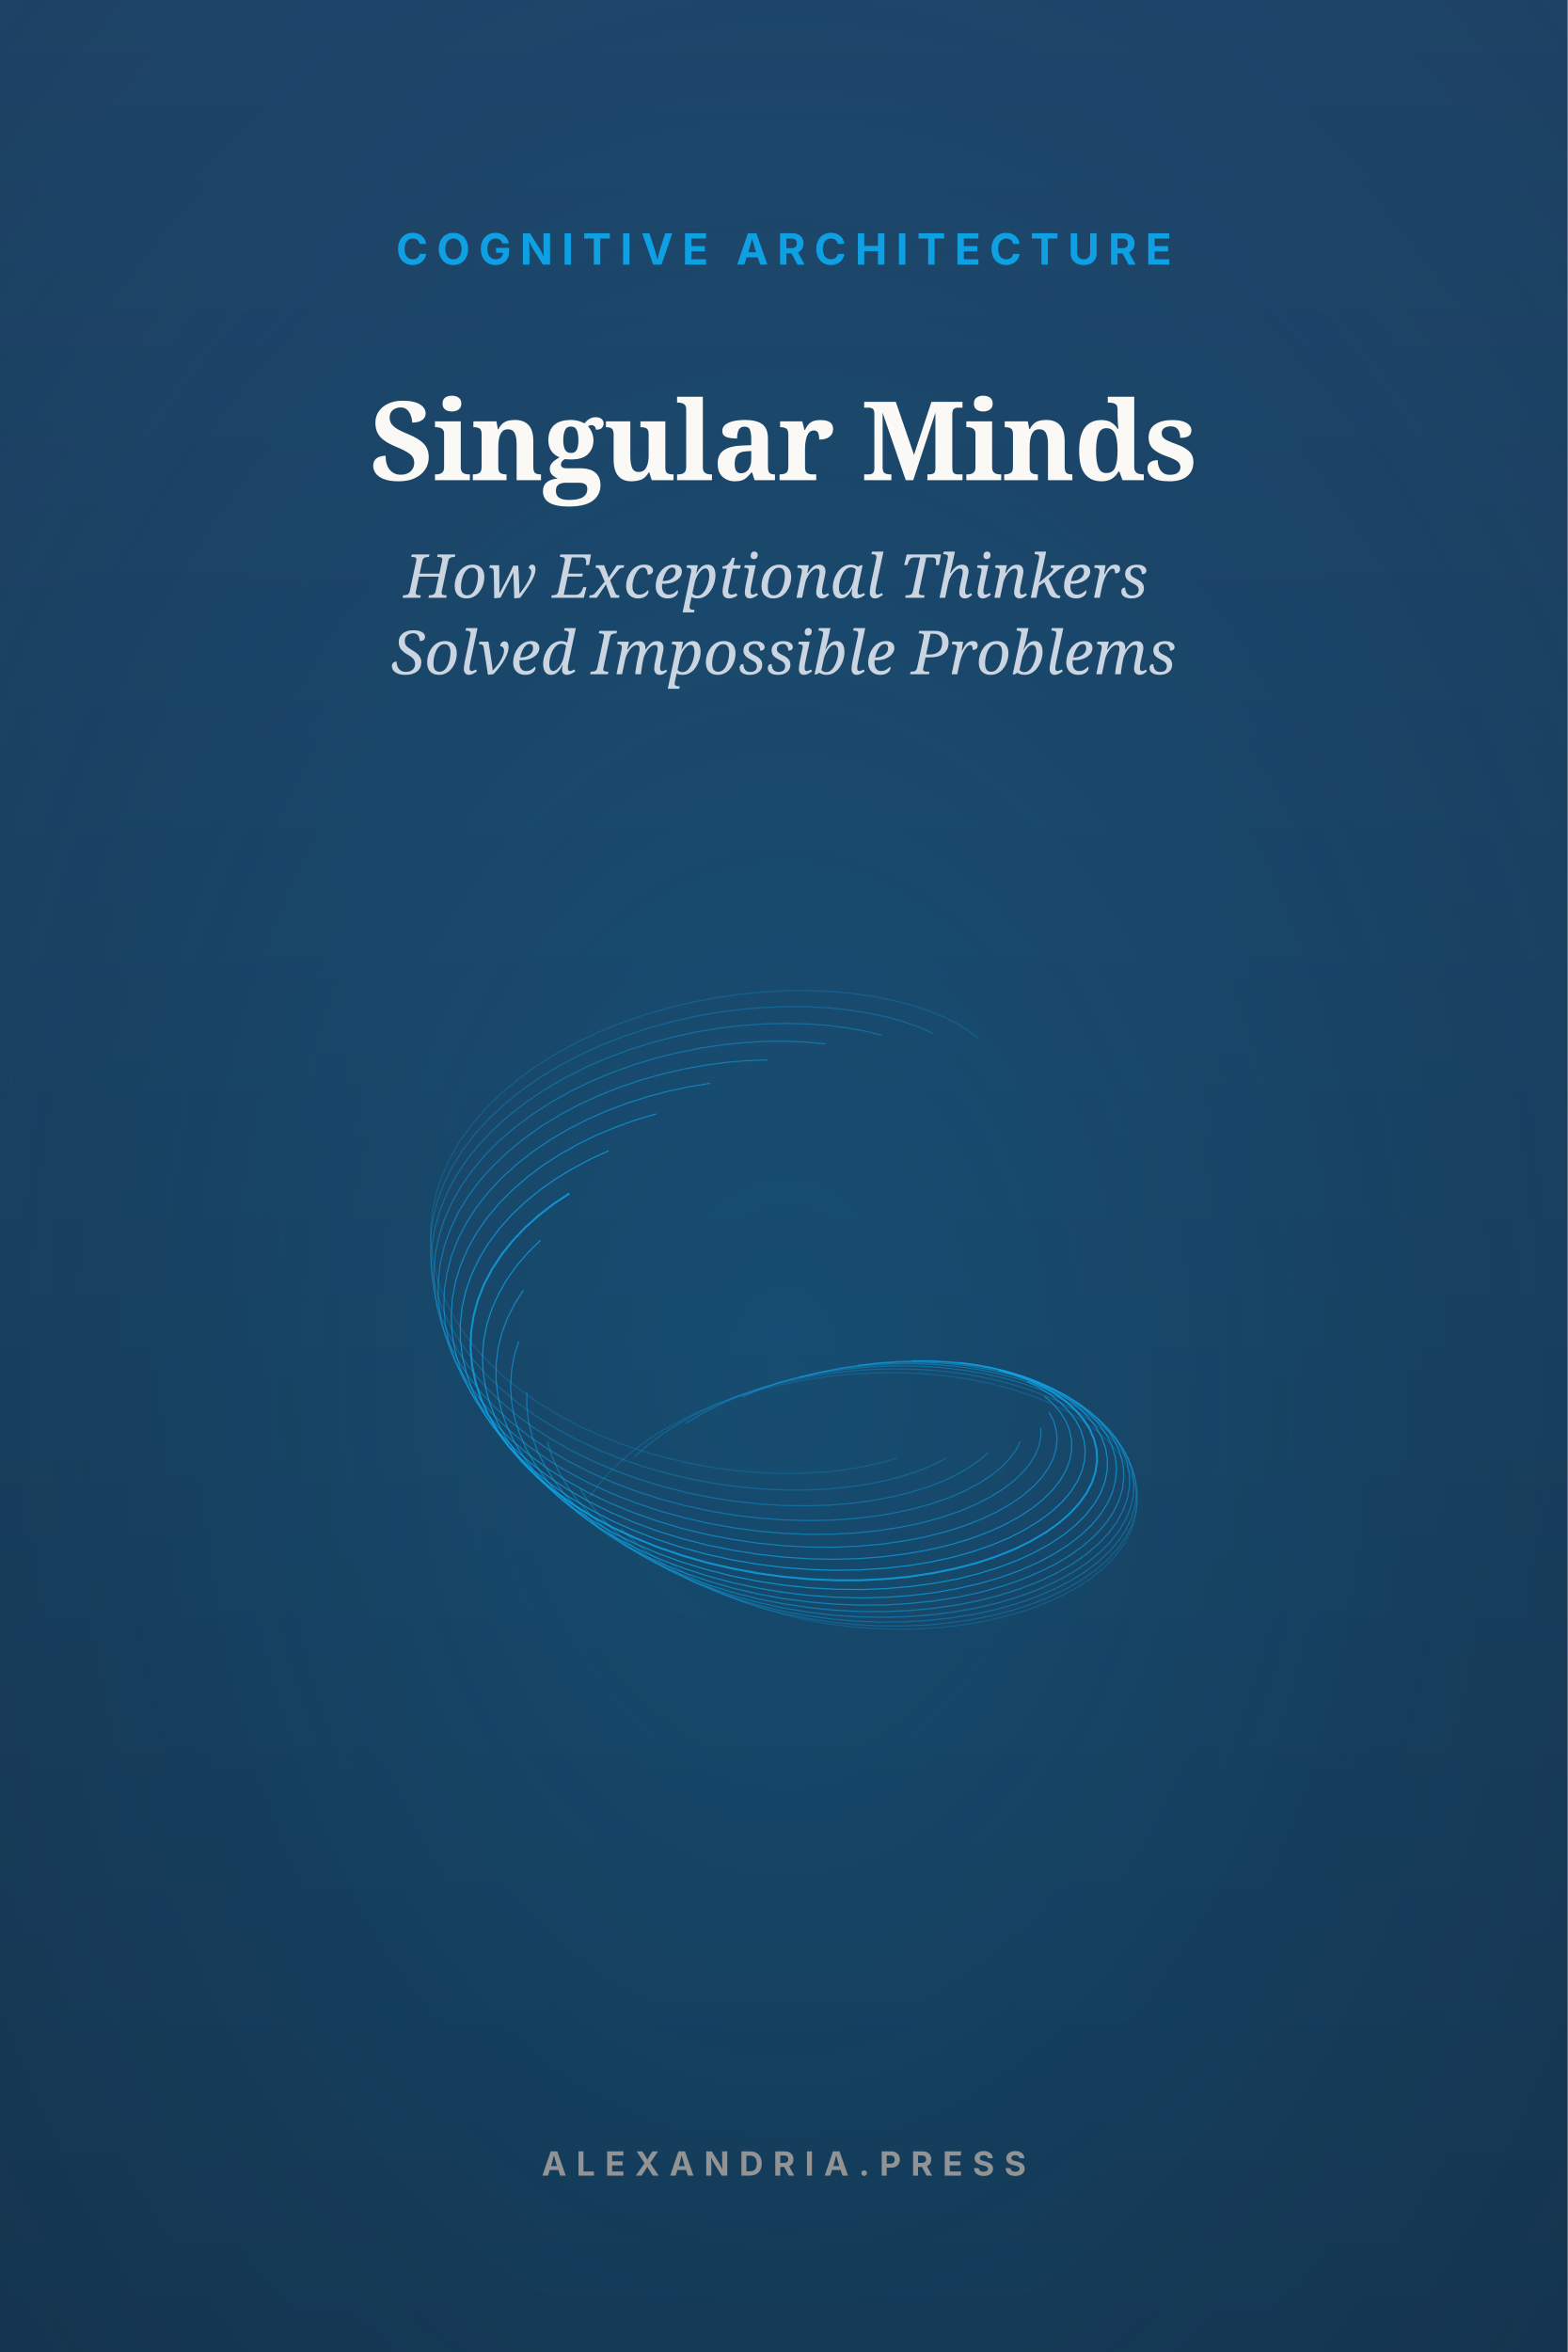
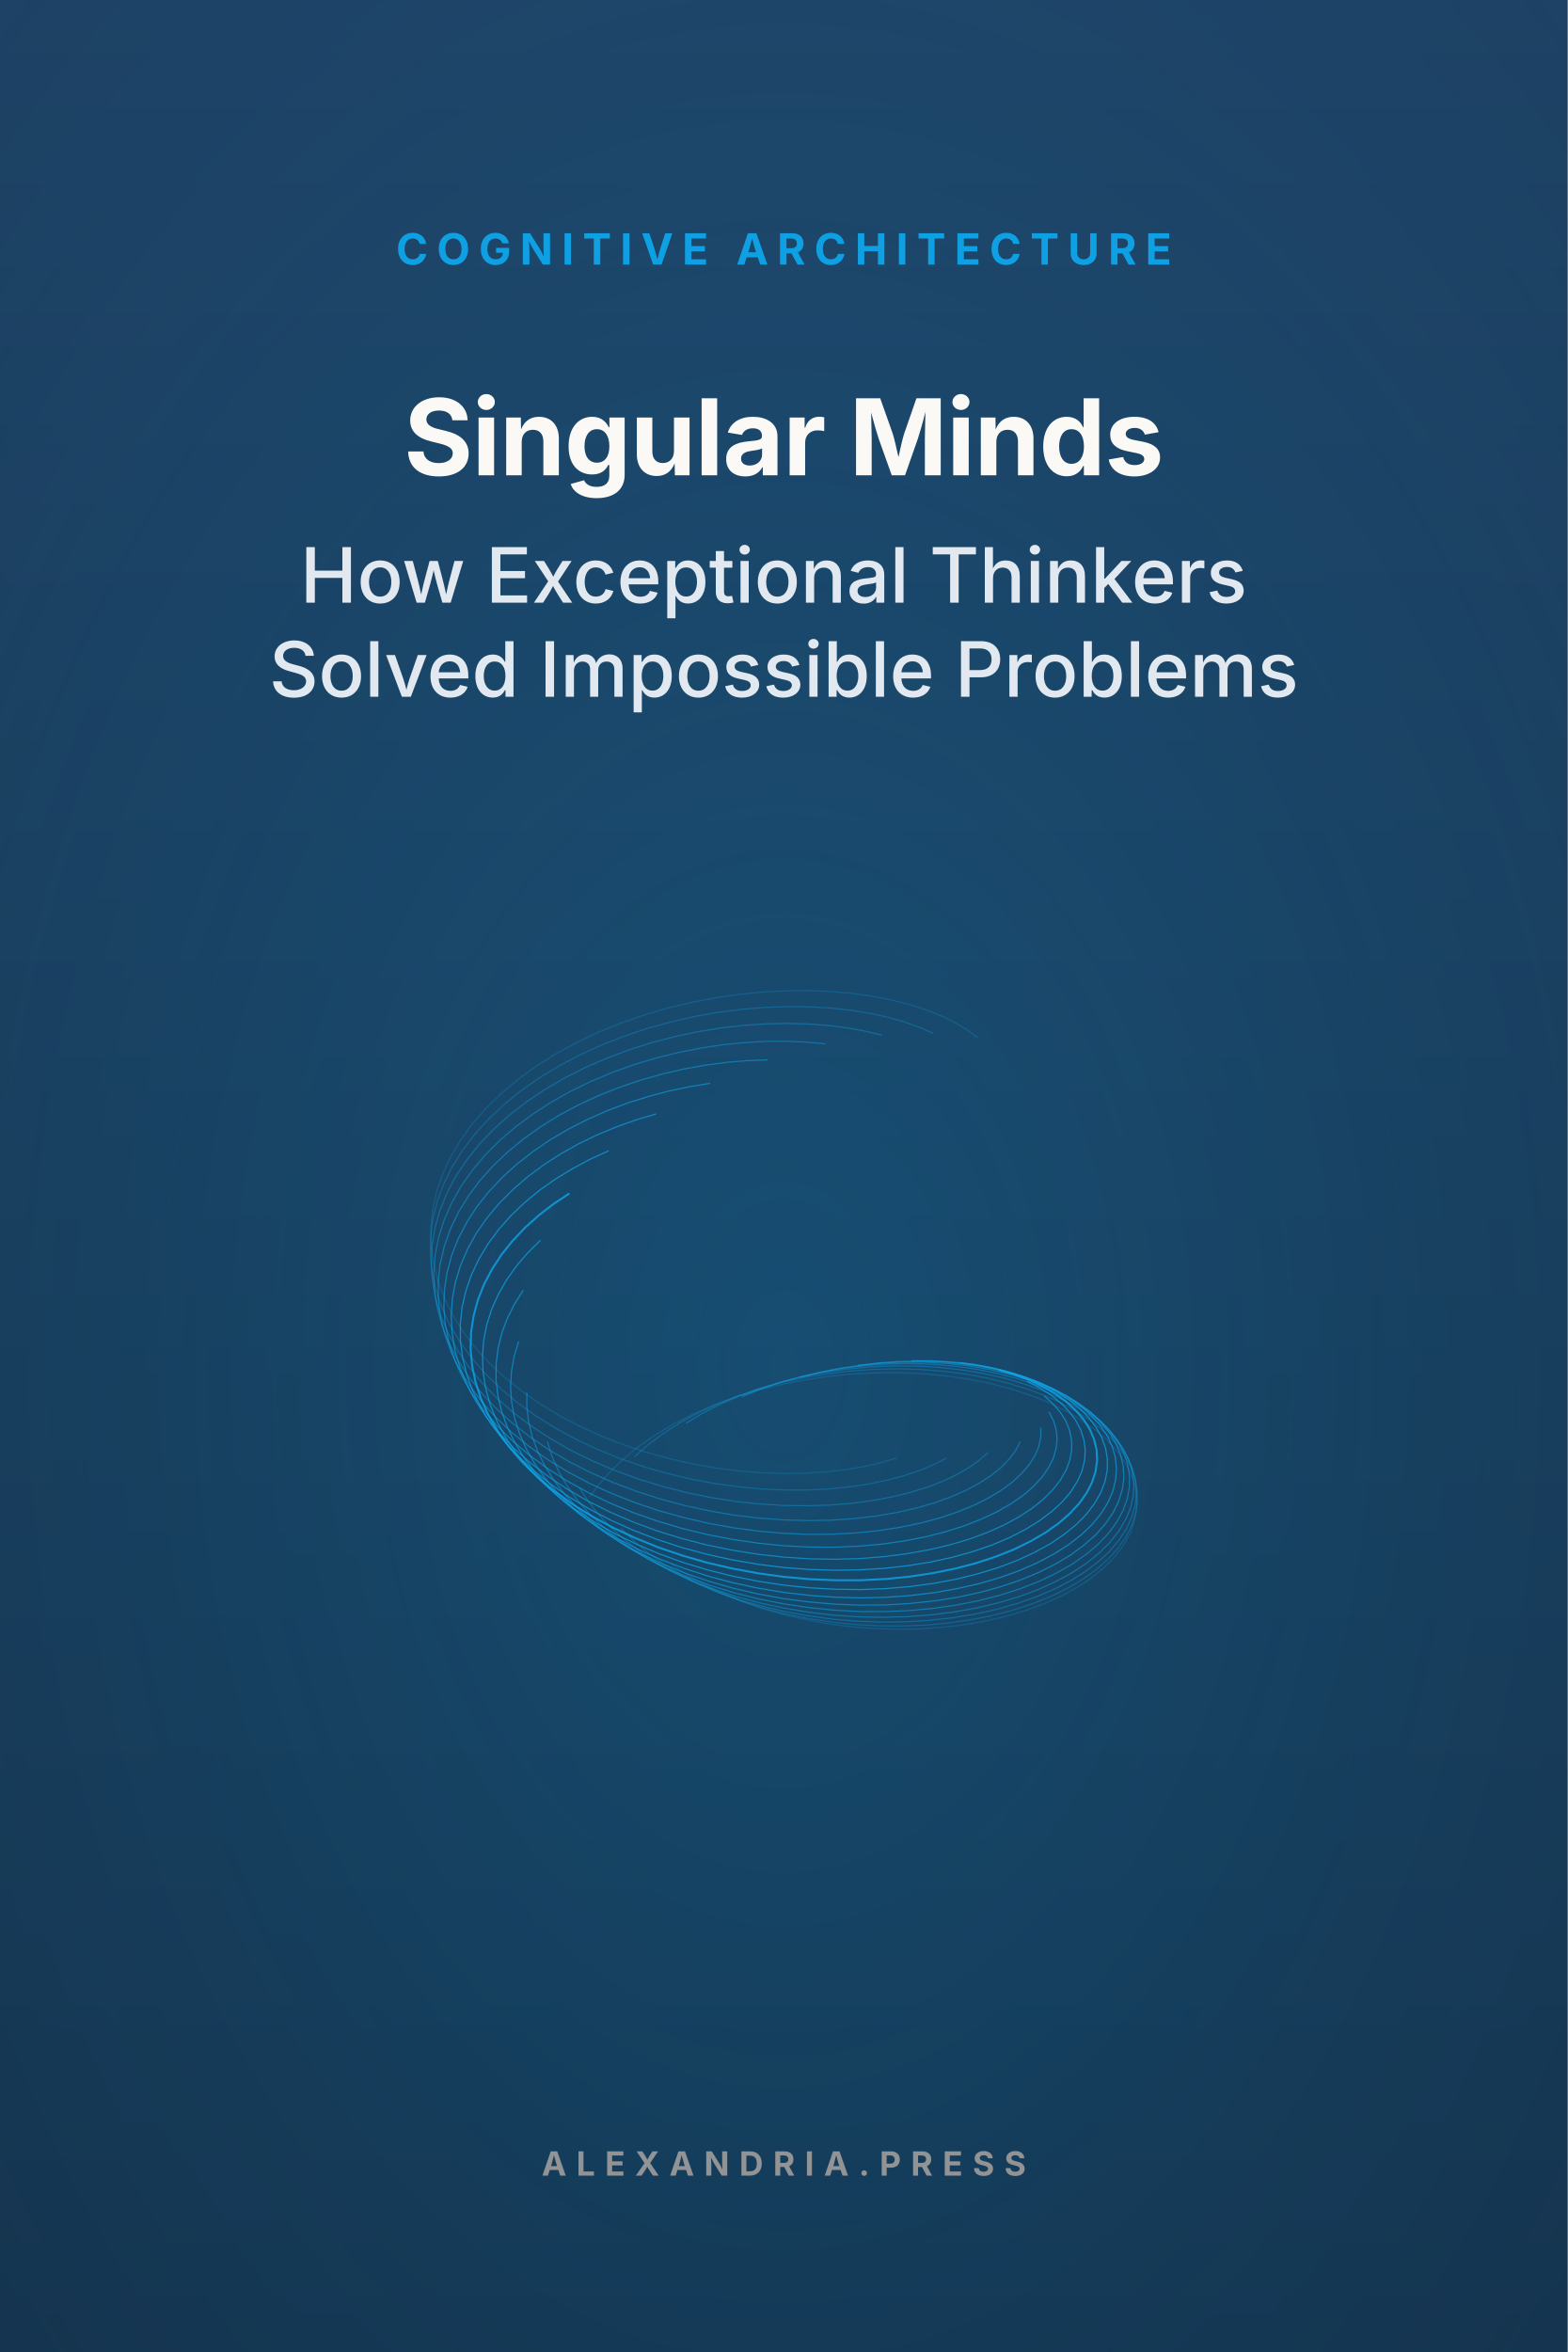
<svg xmlns="http://www.w3.org/2000/svg" viewBox="0 0 1600 2400" width="100%" height="100%">
  <defs>
    <linearGradient id="bg-singular-minds" x1="0%" y1="0%" x2="0%" y2="100%">
      <stop offset="0%" stop-color="#1f3959" />
      <stop offset="60%" stop-color="#192e47" />
      <stop offset="100%" stop-color="#15273d" />
    </linearGradient>
    <radialGradient id="halo-singular-minds" cx="50%" cy="58%" r="75%">
      <stop offset="0%" stop-color="#0ea5e9" stop-opacity="0.26" />
      <stop offset="55%" stop-color="#0ea5e9" stop-opacity="0.15" />
      <stop offset="100%" stop-color="#0ea5e9" stop-opacity="0.08" />
    </radialGradient>
  </defs>
  <rect width="1600" height="2400" fill="url(#bg-singular-minds)" />
  <rect width="1600" height="2400" fill="url(#halo-singular-minds)" />
  <g text-anchor="middle" font-family="'Inter', -apple-system, sans-serif">
    <text x="800" y="270" font-size="44" font-weight="700" letter-spacing="9" fill="#0ea5e9" opacity="0.95">COGNITIVE ARCHITECTURE</text>
  </g>
  <g text-anchor="middle">
-     <text x="800" y="490" font-family="'Literata', Georgia, serif" font-size="112" font-weight="700" letter-spacing="-0.01em" fill="#faf9f6">
+     <text x="800" y="485" font-family="'Inter', -apple-system, BlinkMacSystemFont, 'Segoe UI', sans-serif" font-size="108" font-weight="700" letter-spacing="-0.01em" fill="#faf9f6">
      Singular Minds
    </text>
-     <text x="800" y="610" font-family="'Literata', Georgia, serif" font-size="62" font-weight="400" font-style="italic" fill="#cbd5e1">
+     <text x="800" y="615" font-family="'Inter', -apple-system, BlinkMacSystemFont, 'Segoe UI', sans-serif" font-size="78" font-weight="500" fill="#e2e8f0">
      <tspan x="800" dy="0">How Exceptional Thinkers</tspan>
-       <tspan x="800" dy="78">Solved Impossible Problems</tspan>
+       <tspan x="800" dy="96">Solved Impossible Problems</tspan>
    </text>
  </g>
  <g class="emblem-sheaf">
    <path d="M 997.7,1058.9 L 987.6,1051.3 L 975.7,1044.0 L 962.2,1037.3 L 947.0,1031.1 L 930.2,1025.6 L 912.0,1020.9 L 892.5,1016.9 L 871.8,1013.9 L 850.0,1011.9 L 827.3,1010.9 L 803.8,1011.0 L 779.8,1012.2 L 755.3,1014.5 L 730.7,1018.1 L 706.0,1022.8 L 681.4,1028.7 L 657.1,1035.8 L 633.4,1044.1 L 610.3,1053.5 L 588.1,1064.0 L 566.9,1075.6 L 546.9,1088.2 L 528.2,1101.8 L 511.1,1116.2 L 495.5,1131.5 L 481.6,1147.4 L 469.6,1164.1 L 459.6,1181.2 L 451.5,1198.8 L 445.4,1216.7 L 441.5,1234.8 L 439.7,1253.1 L 440.1,1271.4 L 442.6,1289.6 L 447.1,1307.6 L 453.8,1325.3 L 462.5,1342.7 L 473.1,1359.5 L 485.5,1375.7 L 499.7,1391.2 L 515.6,1405.9 L 532.9,1419.8 L 551.6,1432.8 L 571.5,1444.8 L 592.5,1455.8 L 614.4,1465.7 L 637.0,1474.4 L 660.1,1482.1 L 683.6,1488.5 L 707.2,1493.8 L 730.9,1498.0 L 754.3,1501.0 L 777.4,1502.8 L 800.0,1503.6 L 821.9,1503.3 L 842.9,1501.9 L 862.8,1499.7 L 881.6,1496.5 L 899.2,1492.5 L 915.3,1487.8" stroke="#0ea5e9" stroke-width="1.2" fill="none" opacity="0.24" />
    <path d="M 952.5,1054.5 L 938.7,1048.4 L 923.3,1042.9 L 906.4,1038.1 L 888.1,1034.1 L 868.5,1030.9 L 847.8,1028.6 L 826.2,1027.4 L 803.7,1027.1 L 780.5,1028.0 L 756.8,1029.9 L 732.8,1033.0 L 708.7,1037.3 L 684.6,1042.8 L 660.7,1049.4 L 637.3,1057.2 L 614.4,1066.1 L 592.3,1076.2 L 571.1,1087.4 L 551.0,1099.5 L 532.1,1112.7 L 514.7,1126.8 L 498.8,1141.7 L 484.6,1157.3 L 472.1,1173.7 L 461.5,1190.6 L 452.9,1208.0 L 446.3,1225.8 L 441.8,1243.9 L 439.4,1262.1 L 439.2,1280.4 L 441.1,1298.7 L 445.1,1316.9 L 451.2,1334.7 L 459.3,1352.3 L 469.5,1369.3 L 481.5,1385.9 L 495.3,1401.7 L 510.9,1416.9 L 528.0,1431.2 L 546.6,1444.6 L 566.5,1457.1 L 587.5,1468.5 L 609.5,1478.9 L 632.4,1488.2 L 655.8,1496.3 L 679.8,1503.2 L 704.0,1509.0 L 728.3,1513.6 L 752.5,1517.0 L 776.5,1519.3 L 800.0,1520.4 L 822.9,1520.4 L 845.0,1519.4 L 866.2,1517.3 L 886.3,1514.3 L 905.1,1510.5 L 922.6,1505.8 L 938.7,1500.4 L 953.2,1494.4 L 966.0,1487.8" stroke="#0ea5e9" stroke-width="1.2" fill="none" opacity="0.31" />
    <path d="M 900.0,1056.3 L 883.1,1052.2 L 864.9,1048.9 L 845.4,1046.4 L 824.9,1044.9 L 803.5,1044.3 L 781.3,1044.8 L 758.6,1046.3 L 735.4,1049.0 L 712.0,1052.8 L 688.5,1057.8 L 665.1,1063.9 L 642.0,1071.2 L 619.5,1079.7 L 597.5,1089.2 L 576.4,1099.9 L 556.3,1111.6 L 537.4,1124.3 L 519.8,1137.9 L 503.7,1152.4 L 489.1,1167.7 L 476.3,1183.7 L 465.2,1200.3 L 456.1,1217.5 L 449.0,1235.1 L 443.9,1253.0 L 440.9,1271.2 L 440.1,1289.4 L 441.4,1307.7 L 444.8,1325.9 L 450.3,1343.9 L 457.9,1361.5 L 467.5,1378.8 L 479.1,1395.6 L 492.5,1411.7 L 507.7,1427.2 L 524.5,1441.8 L 542.9,1455.6 L 562.7,1468.5 L 583.6,1480.4 L 605.7,1491.2 L 628.7,1500.9 L 652.4,1509.5 L 676.7,1516.9 L 701.3,1523.2 L 726.1,1528.2 L 751.0,1532.1 L 775.7,1534.7 L 800.0,1536.2 L 823.8,1536.5 L 846.9,1535.8 L 869.1,1534.0 L 890.3,1531.2 L 910.4,1527.4 L 929.2,1522.8 L 946.5,1517.5 L 962.3,1511.4 L 976.5,1504.7 L 989.0,1497.5 L 999.7,1489.8 L 1008.7,1481.9" stroke="#0ea5e9" stroke-width="1.2" fill="none" opacity="0.38" />
    <path d="M 842.7,1065.2 L 823.5,1063.4 L 803.3,1062.5 L 782.3,1062.6 L 760.6,1063.8 L 738.3,1066.0 L 715.7,1069.4 L 693.0,1073.8 L 670.2,1079.4 L 647.7,1086.2 L 625.5,1094.1 L 603.9,1103.1 L 583.0,1113.2 L 563.0,1124.4 L 544.1,1136.6 L 526.4,1149.7 L 510.0,1163.7 L 495.2,1178.6 L 482.1,1194.2 L 470.6,1210.4 L 461.1,1227.3 L 453.4,1244.6 L 447.8,1262.3 L 444.2,1280.2 L 442.8,1298.4 L 443.4,1316.6 L 446.2,1334.7 L 451.2,1352.7 L 458.2,1370.5 L 467.2,1387.9 L 478.3,1404.8 L 491.2,1421.2 L 506.0,1436.9 L 522.5,1451.8 L 540.5,1466.0 L 560.0,1479.2 L 580.9,1491.5 L 602.9,1502.7 L 625.9,1512.8 L 649.7,1521.8 L 674.2,1529.7 L 699.1,1536.3 L 724.4,1541.8 L 749.7,1546.1 L 775.0,1549.1 L 800.0,1550.9 L 824.6,1551.6 L 848.5,1551.2 L 871.7,1549.6 L 893.9,1547.0 L 915.0,1543.4 L 934.9,1538.9 L 953.4,1533.6 L 970.5,1527.5 L 985.9,1520.7 L 999.7,1513.3 L 1011.7,1505.5 L 1021.9,1497.2 L 1030.2,1488.7 L 1036.7,1479.9 L 1041.3,1471.1" stroke="#0ea5e9" stroke-width="1.2" fill="none" opacity="0.45" />
    <path d="M 783.3,1081.5 L 762.8,1082.3 L 741.6,1084.0 L 720.0,1086.9 L 698.1,1090.8 L 676.1,1095.9 L 654.2,1102.1 L 632.5,1109.4 L 611.3,1117.8 L 590.7,1127.3 L 570.9,1137.9 L 552.1,1149.5 L 534.4,1162.1 L 518.0,1175.6 L 503.0,1189.9 L 489.5,1205.0 L 477.7,1220.9 L 467.7,1237.3 L 459.6,1254.3 L 453.5,1271.6 L 449.3,1289.4 L 447.3,1307.3 L 447.3,1325.3 L 449.5,1343.4 L 453.8,1361.3 L 460.2,1379.1 L 468.6,1396.5 L 479.1,1413.6 L 491.5,1430.1 L 505.7,1446.0 L 521.8,1461.2 L 539.4,1475.6 L 558.6,1489.1 L 579.2,1501.7 L 601.0,1513.3 L 623.9,1523.8 L 647.8,1533.2 L 672.3,1541.5 L 697.5,1548.5 L 723.0,1554.4 L 748.7,1559.0 L 774.4,1562.4 L 800.0,1564.6 L 825.2,1565.7 L 849.9,1565.5 L 873.9,1564.2 L 897.0,1561.8 L 919.0,1558.4 L 939.9,1554.1 L 959.5,1548.8 L 977.6,1542.7 L 994.2,1535.9 L 1009.1,1528.4 L 1022.3,1520.4 L 1033.7,1511.9 L 1043.2,1503.0 L 1050.9,1493.9 L 1056.6,1484.6 L 1060.4,1475.3 L 1062.3,1466.0 L 1062.3,1456.9" stroke="#0ea5e9" stroke-width="1.2" fill="none" opacity="0.52" />
    <path d="M 724.8,1105.4 L 703.9,1108.8 L 682.7,1113.3 L 661.6,1118.9 L 640.6,1125.5 L 619.9,1133.3 L 599.7,1142.2 L 580.2,1152.1 L 561.5,1163.1 L 543.9,1175.1 L 527.4,1188.0 L 512.3,1201.7 L 498.6,1216.3 L 486.5,1231.6 L 476.2,1247.6 L 467.6,1264.1 L 460.9,1281.2 L 456.3,1298.5 L 453.6,1316.2 L 453.0,1334.0 L 454.5,1351.9 L 458.2,1369.7 L 463.9,1387.4 L 471.7,1404.8 L 481.5,1421.9 L 493.3,1438.4 L 507.0,1454.5 L 522.5,1469.8 L 539.7,1484.4 L 558.4,1498.2 L 578.7,1511.1 L 600.2,1523.0 L 622.9,1533.9 L 646.6,1543.6 L 671.2,1552.2 L 696.3,1559.7 L 722.0,1565.9 L 748.0,1570.9 L 774.0,1574.7 L 800.0,1577.3 L 825.7,1578.6 L 851.0,1578.8 L 875.6,1577.8 L 899.5,1575.7 L 922.4,1572.5 L 944.2,1568.3 L 964.7,1563.1 L 983.8,1557.1 L 1001.4,1550.2 L 1017.4,1542.7 L 1031.7,1534.5 L 1044.2,1525.9 L 1054.8,1516.7 L 1063.5,1507.3 L 1070.2,1497.6 L 1075.1,1487.9 L 1077.9,1478.1 L 1078.9,1468.4 L 1077.9,1458.9 L 1075.2,1449.6 L 1070.6,1440.8" stroke="#0ea5e9" stroke-width="1.2" fill="none" opacity="0.59" />
    <path d="M 669.8,1136.6 L 649.6,1142.6 L 629.5,1149.7 L 609.8,1157.9 L 590.7,1167.1 L 572.3,1177.4 L 554.8,1188.7 L 538.4,1200.9 L 523.2,1214.1 L 509.4,1228.0 L 497.0,1242.8 L 486.3,1258.2 L 477.4,1274.2 L 470.2,1290.8 L 465.0,1307.7 L 461.7,1325.0 L 460.5,1342.5 L 461.4,1360.2 L 464.3,1377.8 L 469.3,1395.3 L 476.4,1412.7 L 485.5,1429.7 L 496.6,1446.3 L 509.7,1462.4 L 524.5,1477.8 L 541.2,1492.6 L 559.4,1506.6 L 579.2,1519.7 L 600.4,1531.9 L 622.8,1543.0 L 646.2,1553.1 L 670.6,1562.1 L 695.7,1569.9 L 721.4,1576.5 L 747.5,1581.8 L 773.7,1586.0 L 800.0,1588.9 L 826.1,1590.6 L 851.8,1591.1 L 877.0,1590.4 L 901.5,1588.5 L 925.1,1585.5 L 947.6,1581.5 L 969.0,1576.5 L 989.0,1570.6 L 1007.5,1563.8 L 1024.5,1556.2 L 1039.7,1548.0 L 1053.2,1539.2 L 1064.8,1529.9 L 1074.5,1520.2 L 1082.3,1510.2 L 1088.1,1500.0 L 1091.9,1489.8 L 1093.8,1479.6 L 1093.6,1469.5 L 1091.6,1459.6 L 1087.8,1450.1 L 1082.1,1441.0 L 1074.8,1432.5 L 1065.9,1424.5" stroke="#0ea5e9" stroke-width="1.2" fill="none" opacity="0.66" />
    <path d="M 621.1,1174.3 L 602.5,1182.8 L 584.5,1192.4 L 567.2,1202.9 L 550.9,1214.4 L 535.7,1226.9 L 521.8,1240.1 L 509.3,1254.2 L 498.2,1269.1 L 488.9,1284.5 L 481.3,1300.5 L 475.5,1317.0 L 471.6,1333.9 L 469.8,1351.0 L 469.9,1368.3 L 472.2,1385.6 L 476.4,1402.9 L 482.8,1420.1 L 491.1,1437.0 L 501.5,1453.6 L 513.8,1469.6 L 528.0,1485.2 L 544.0,1500.0 L 561.7,1514.2 L 580.9,1527.5 L 601.5,1539.8 L 623.5,1551.3 L 646.6,1561.6 L 670.7,1570.9 L 695.6,1579.0 L 721.2,1586.0 L 747.3,1591.7 L 773.6,1596.2 L 800.0,1599.5 L 826.3,1601.5 L 852.4,1602.3 L 878.0,1601.9 L 903.0,1600.3 L 927.1,1597.6 L 950.3,1593.8 L 972.4,1589.0 L 993.1,1583.2 L 1012.5,1576.5 L 1030.3,1569.0 L 1046.4,1560.7 L 1060.8,1551.8 L 1073.4,1542.4 L 1084.1,1532.5 L 1092.8,1522.3 L 1099.5,1511.8 L 1104.2,1501.2 L 1106.9,1490.5 L 1107.6,1479.9 L 1106.3,1469.5 L 1103.1,1459.4 L 1098.1,1449.7 L 1091.2,1440.4 L 1082.8,1431.7 L 1072.7,1423.6 L 1061.2,1416.2 L 1048.4,1409.6" stroke="#0ea5e9" stroke-width="1.2" fill="none" opacity="0.73" />
    <path d="M 581.1,1217.8 L 565.0,1228.5 L 549.9,1240.1 L 535.9,1252.7 L 523.2,1266.1 L 511.9,1280.2 L 502.2,1295.0 L 494.1,1310.4 L 487.8,1326.3 L 483.4,1342.6 L 480.8,1359.3 L 480.3,1376.2 L 481.8,1393.2 L 485.3,1410.2 L 490.8,1427.1 L 498.4,1443.9 L 508.0,1460.3 L 519.5,1476.3 L 532.9,1491.8 L 548.1,1506.7 L 565.1,1521.0 L 583.6,1534.4 L 603.7,1547.0 L 625.1,1558.6 L 647.8,1569.2 L 671.5,1578.8 L 696.1,1587.2 L 721.4,1594.5 L 747.3,1600.5 L 773.6,1605.4 L 800.0,1609.0 L 826.4,1611.4 L 852.7,1612.5 L 878.6,1612.5 L 903.9,1611.2 L 928.5,1608.8 L 952.2,1605.2 L 974.9,1600.6 L 996.3,1595.0 L 1016.4,1588.4 L 1034.9,1581.0 L 1051.9,1572.7 L 1067.1,1563.8 L 1080.5,1554.3 L 1092.0,1544.3 L 1101.6,1533.9 L 1109.2,1523.1 L 1114.7,1512.2 L 1118.2,1501.2 L 1119.7,1490.2 L 1119.2,1479.3 L 1116.6,1468.6 L 1112.2,1458.3 L 1105.9,1448.4 L 1097.8,1439.0 L 1088.1,1430.2 L 1076.8,1422.1 L 1064.1,1414.7 L 1050.1,1408.1 L 1035.0,1402.5 L 1018.9,1397.8" stroke="#0ea5e9" stroke-width="2.0" fill="none" opacity="0.80" />
    <path d="M 551.6,1265.6 L 538.8,1278.2 L 527.3,1291.6 L 517.2,1305.7 L 508.8,1320.4 L 501.9,1335.7 L 496.9,1351.4 L 493.7,1367.5 L 492.4,1383.9 L 493.1,1400.5 L 495.8,1417.2 L 500.5,1433.8 L 507.2,1450.3 L 515.9,1466.5 L 526.6,1482.4 L 539.2,1497.8 L 553.6,1512.7 L 569.7,1527.0 L 587.5,1540.5 L 606.9,1553.2 L 627.6,1565.0 L 649.7,1575.8 L 672.9,1585.6 L 697.0,1594.3 L 722.0,1601.9 L 747.6,1608.3 L 773.7,1613.5 L 800.0,1617.5 L 826.4,1620.2 L 852.7,1621.7 L 878.8,1622.0 L 904.4,1621.0 L 929.3,1618.9 L 953.4,1615.6 L 976.5,1611.3 L 998.5,1605.8 L 1019.1,1599.5 L 1038.3,1592.2 L 1056.0,1584.0 L 1072.0,1575.2 L 1086.2,1565.6 L 1098.5,1555.6 L 1108.9,1545.0 L 1117.2,1534.1 L 1123.6,1522.9 L 1127.8,1511.6 L 1130.1,1500.3 L 1130.2,1489.0 L 1128.4,1477.9 L 1124.5,1467.0 L 1118.7,1456.5 L 1111.1,1446.5 L 1101.8,1437.1 L 1090.7,1428.2 L 1078.2,1420.1 L 1064.3,1412.9 L 1049.1,1406.4 L 1032.8,1400.9 L 1015.5,1396.4 L 997.5,1392.8 L 978.9,1390.3" stroke="#0ea5e9" stroke-width="1.2" fill="none" opacity="0.73" />
    <path d="M 534.1,1316.5 L 525.2,1330.5 L 517.9,1345.0 L 512.2,1360.1 L 508.4,1375.6 L 506.4,1391.5 L 506.2,1407.6 L 508.1,1423.8 L 511.9,1440.0 L 517.7,1456.2 L 525.5,1472.2 L 535.2,1487.9 L 546.8,1503.2 L 560.3,1518.0 L 575.5,1532.2 L 592.5,1545.8 L 611.0,1558.6 L 631.0,1570.5 L 652.4,1581.5 L 674.9,1591.5 L 698.5,1600.5 L 723.0,1608.4 L 748.2,1615.1 L 773.9,1620.6 L 800.0,1624.9 L 826.3,1628.0 L 852.5,1629.8 L 878.6,1630.5 L 904.3,1629.9 L 929.4,1628.1 L 953.8,1625.1 L 977.2,1621.0 L 999.6,1615.9 L 1020.8,1609.7 L 1040.6,1602.6 L 1058.8,1594.6 L 1075.5,1585.8 L 1090.3,1576.4 L 1103.4,1566.3 L 1114.5,1555.7 L 1123.6,1544.7 L 1130.7,1533.3 L 1135.7,1521.8 L 1138.6,1510.2 L 1139.5,1498.5 L 1138.3,1487.0 L 1135.0,1475.7 L 1129.8,1464.8 L 1122.6,1454.2 L 1113.7,1444.2 L 1103.0,1434.8 L 1090.6,1426.0 L 1076.8,1418.1 L 1061.6,1410.9 L 1045.2,1404.7 L 1027.7,1399.4 L 1009.3,1395.1 L 990.2,1391.9 L 970.5,1389.7 L 950.4,1388.6 L 930.2,1388.6" stroke="#0ea5e9" stroke-width="1.2" fill="none" opacity="0.66" />
    <path d="M 529.4,1368.8 L 524.8,1383.6 L 522.1,1398.9 L 521.1,1414.4 L 522.1,1430.1 L 524.9,1445.9 L 529.8,1461.6 L 536.5,1477.3 L 545.2,1492.7 L 555.8,1507.9 L 568.3,1522.5 L 582.6,1536.7 L 598.6,1550.2 L 616.2,1563.1 L 635.3,1575.1 L 655.8,1586.3 L 677.6,1596.5 L 700.5,1605.7 L 724.4,1613.8 L 749.0,1620.8 L 774.3,1626.6 L 800.0,1631.3 L 826.0,1634.7 L 852.0,1636.9 L 878.0,1637.9 L 903.7,1637.7 L 928.8,1636.2 L 953.4,1633.6 L 977.1,1629.9 L 999.8,1625.0 L 1021.3,1619.1 L 1041.6,1612.2 L 1060.3,1604.4 L 1077.5,1595.8 L 1093.0,1586.5 L 1106.7,1576.4 L 1118.5,1565.9 L 1128.3,1554.8 L 1136.1,1543.4 L 1141.8,1531.7 L 1145.5,1519.9 L 1147.0,1508.0 L 1146.4,1496.2 L 1143.7,1484.5 L 1139.1,1473.2 L 1132.4,1462.1 L 1123.8,1451.6 L 1113.5,1441.6 L 1101.4,1432.3 L 1087.7,1423.7 L 1072.6,1416.0 L 1056.1,1409.1 L 1038.5,1403.1 L 1019.8,1398.1 L 1000.3,1394.2 L 980.1,1391.3 L 959.4,1389.5 L 938.4,1388.9 L 917.3,1389.3 L 896.1,1390.8 L 875.2,1393.4" stroke="#0ea5e9" stroke-width="1.2" fill="none" opacity="0.59" />
    <path d="M 537.7,1420.9 L 537.7,1436.0 L 539.6,1451.3 L 543.4,1466.6 L 549.1,1481.9 L 556.8,1497.0 L 566.3,1511.9 L 577.7,1526.4 L 590.9,1540.4 L 605.8,1553.9 L 622.4,1566.7 L 640.5,1578.8 L 660.1,1590.1 L 681.0,1600.4 L 703.0,1609.8 L 726.1,1618.2 L 750.1,1625.5 L 774.8,1631.7 L 800.0,1636.6 L 825.6,1640.4 L 851.3,1643.0 L 877.0,1644.4 L 902.5,1644.5 L 927.7,1643.5 L 952.2,1641.2 L 976.1,1637.8 L 999.0,1633.3 L 1020.8,1627.7 L 1041.4,1621.1 L 1060.6,1613.6 L 1078.2,1605.2 L 1094.3,1596.0 L 1108.5,1586.1 L 1120.9,1575.6 L 1131.4,1564.5 L 1139.8,1553.1 L 1146.2,1541.3 L 1150.5,1529.4 L 1152.7,1517.3 L 1152.7,1505.3 L 1150.7,1493.4 L 1146.5,1481.6 L 1140.4,1470.3 L 1132.3,1459.3 L 1122.3,1448.9 L 1110.5,1439.0 L 1097.0,1429.9 L 1082.0,1421.6 L 1065.6,1414.1 L 1047.9,1407.5 L 1029.1,1401.9 L 1009.3,1397.3 L 988.7,1393.8 L 967.5,1391.4 L 945.8,1390.1 L 923.9,1389.9 L 901.9,1390.8 L 880.0,1392.9 L 858.4,1396.0 L 837.2,1400.3 L 816.7,1405.5" stroke="#0ea5e9" stroke-width="1.2" fill="none" opacity="0.52" />
    <path d="M 558.7,1471.1 L 563.3,1485.9 L 569.8,1500.7 L 578.1,1515.2 L 588.3,1529.5 L 600.3,1543.3 L 614.1,1556.7 L 629.5,1569.5 L 646.6,1581.6 L 665.1,1592.9 L 685.0,1603.4 L 706.1,1613.0 L 728.3,1621.6 L 751.5,1629.2 L 775.4,1635.6 L 800.0,1640.9 L 825.0,1645.1 L 850.3,1648.1 L 875.6,1649.8 L 900.9,1650.3 L 925.8,1649.7 L 950.3,1647.8 L 974.1,1644.8 L 997.1,1640.7 L 1019.1,1635.5 L 1040.0,1629.2 L 1059.5,1622.0 L 1077.5,1613.8 L 1094.0,1604.9 L 1108.8,1595.2 L 1121.7,1584.8 L 1132.8,1573.9 L 1141.8,1562.5 L 1148.8,1550.7 L 1153.8,1538.7 L 1156.6,1526.6 L 1157.2,1514.4 L 1155.8,1502.2 L 1152.2,1490.3 L 1146.6,1478.6 L 1138.9,1467.3 L 1129.4,1456.4 L 1117.9,1446.2 L 1104.8,1436.6 L 1090.0,1427.7 L 1073.6,1419.7 L 1055.9,1412.6 L 1037.0,1406.4 L 1017.0,1401.2 L 996.1,1397.1 L 974.5,1394.1 L 952.3,1392.2 L 929.8,1391.4 L 907.0,1391.8 L 884.3,1393.4 L 861.7,1396.0 L 839.4,1399.8 L 817.7,1404.6 L 796.7,1410.5 L 776.5,1417.4 L 757.3,1425.2" stroke="#0ea5e9" stroke-width="1.2" fill="none" opacity="0.45" />
    <path d="M 591.3,1517.9 L 600.3,1531.8 L 611.0,1545.5 L 623.5,1558.7 L 637.7,1571.4 L 653.5,1583.5 L 670.8,1594.8 L 689.6,1605.4 L 709.7,1615.2 L 730.9,1624.0 L 753.1,1631.8 L 776.2,1638.5 L 800.0,1644.2 L 824.3,1648.7 L 849.0,1652.1 L 873.9,1654.2 L 898.7,1655.2 L 923.3,1654.9 L 947.6,1653.5 L 971.3,1650.9 L 994.3,1647.2 L 1016.4,1642.4 L 1037.3,1636.5 L 1057.1,1629.6 L 1075.5,1621.8 L 1092.3,1613.2 L 1107.5,1603.7 L 1120.9,1593.6 L 1132.5,1582.8 L 1142.1,1571.5 L 1149.7,1559.9 L 1155.2,1547.9 L 1158.6,1535.7 L 1159.9,1523.4 L 1159.1,1511.2 L 1156.1,1499.0 L 1151.0,1487.1 L 1143.9,1475.5 L 1134.8,1464.3 L 1123.7,1453.7 L 1110.9,1443.7 L 1096.3,1434.4 L 1080.2,1425.9 L 1062.6,1418.3 L 1043.7,1411.6 L 1023.6,1405.9 L 1002.5,1401.2 L 980.5,1397.7 L 958.0,1395.2 L 934.9,1393.9 L 911.5,1393.8 L 888.0,1394.8 L 864.6,1397.0 L 841.4,1400.3 L 818.7,1404.8 L 796.5,1410.3 L 775.1,1416.9 L 754.6,1424.4 L 735.1,1432.9 L 716.9,1442.2 L 700.0,1452.3" stroke="#0ea5e9" stroke-width="1.2" fill="none" opacity="0.38" />
    <path d="M 634.0,1559.8 L 646.8,1572.4 L 661.3,1584.4 L 677.4,1595.8 L 694.9,1606.5 L 713.7,1616.3 L 733.8,1625.3 L 755.0,1633.4 L 777.1,1640.4 L 800.0,1646.4 L 823.5,1651.3 L 847.5,1655.0 L 871.7,1657.6 L 896.0,1659.0 L 920.2,1659.2 L 944.2,1658.3 L 967.6,1656.2 L 990.5,1652.9 L 1012.5,1648.5 L 1033.5,1643.1 L 1053.4,1636.6 L 1072.0,1629.2 L 1089.1,1620.9 L 1104.7,1611.7 L 1118.5,1601.9 L 1130.5,1591.3 L 1140.7,1580.3 L 1148.8,1568.7 L 1154.9,1556.9 L 1158.9,1544.7 L 1160.8,1532.4 L 1160.6,1520.1 L 1158.2,1507.9 L 1153.7,1495.8 L 1147.1,1484.0 L 1138.5,1472.6 L 1127.9,1461.7 L 1115.4,1451.3 L 1101.2,1441.7 L 1085.3,1432.8 L 1067.9,1424.7 L 1049.0,1417.5 L 1028.9,1411.4 L 1007.7,1406.2 L 985.6,1402.1 L 962.7,1399.2 L 939.3,1397.4 L 915.4,1396.8 L 891.3,1397.3 L 867.2,1399.0 L 843.2,1401.9 L 819.5,1406.0 L 796.3,1411.1 L 773.8,1417.4 L 752.2,1424.6 L 731.5,1432.9 L 711.9,1442.1 L 693.6,1452.1 L 676.7,1462.9 L 661.3,1474.4 L 647.5,1486.5" stroke="#0ea5e9" stroke-width="1.2" fill="none" opacity="0.31" />
    <path d="M 684.7,1595.8 L 700.8,1606.5 L 718.4,1616.5 L 737.2,1625.7 L 757.1,1633.9 L 778.1,1641.3 L 800.0,1647.6 L 822.6,1652.8 L 845.7,1657.0 L 869.1,1660.0 L 892.8,1661.8 L 916.4,1662.5 L 939.9,1662.1 L 963.0,1660.4 L 985.6,1657.7 L 1007.5,1653.8 L 1028.5,1648.8 L 1048.4,1642.8 L 1067.1,1635.8 L 1084.4,1627.9 L 1100.3,1619.2 L 1114.5,1609.7 L 1126.9,1599.5 L 1137.5,1588.7 L 1146.2,1577.3 L 1152.9,1565.6 L 1157.4,1553.6 L 1159.9,1541.4 L 1160.3,1529.1 L 1158.5,1516.8 L 1154.6,1504.7 L 1148.5,1492.8 L 1140.4,1481.2 L 1130.4,1470.1 L 1118.4,1459.4 L 1104.5,1449.5 L 1088.9,1440.2 L 1071.8,1431.8 L 1053.1,1424.2 L 1033.1,1417.6 L 1011.9,1412.0 L 989.7,1407.5 L 966.6,1404.1 L 942.9,1401.8 L 918.6,1400.7 L 894.0,1400.8 L 869.3,1402.1 L 844.7,1404.5 L 820.2,1408.2 L 796.2,1413.0 L 772.7,1418.9 L 750.0,1425.9 L 728.2,1433.9 L 707.5,1442.9 L 688.0,1452.9 L 669.8,1463.6 L 653.0,1475.1 L 637.8,1487.3 L 624.3,1500.0 L 612.4,1513.3 L 602.3,1526.9" stroke="#0ea5e9" stroke-width="1.2" fill="none" opacity="0.24" />
  </g>
  <g text-anchor="middle" font-family="'Inter', -apple-system, sans-serif">
    <text x="800" y="2220" font-size="34" font-weight="700" letter-spacing="10" fill="#a8a29e" opacity="0.85">ALEXANDRIA.PRESS</text>
  </g>
</svg>
